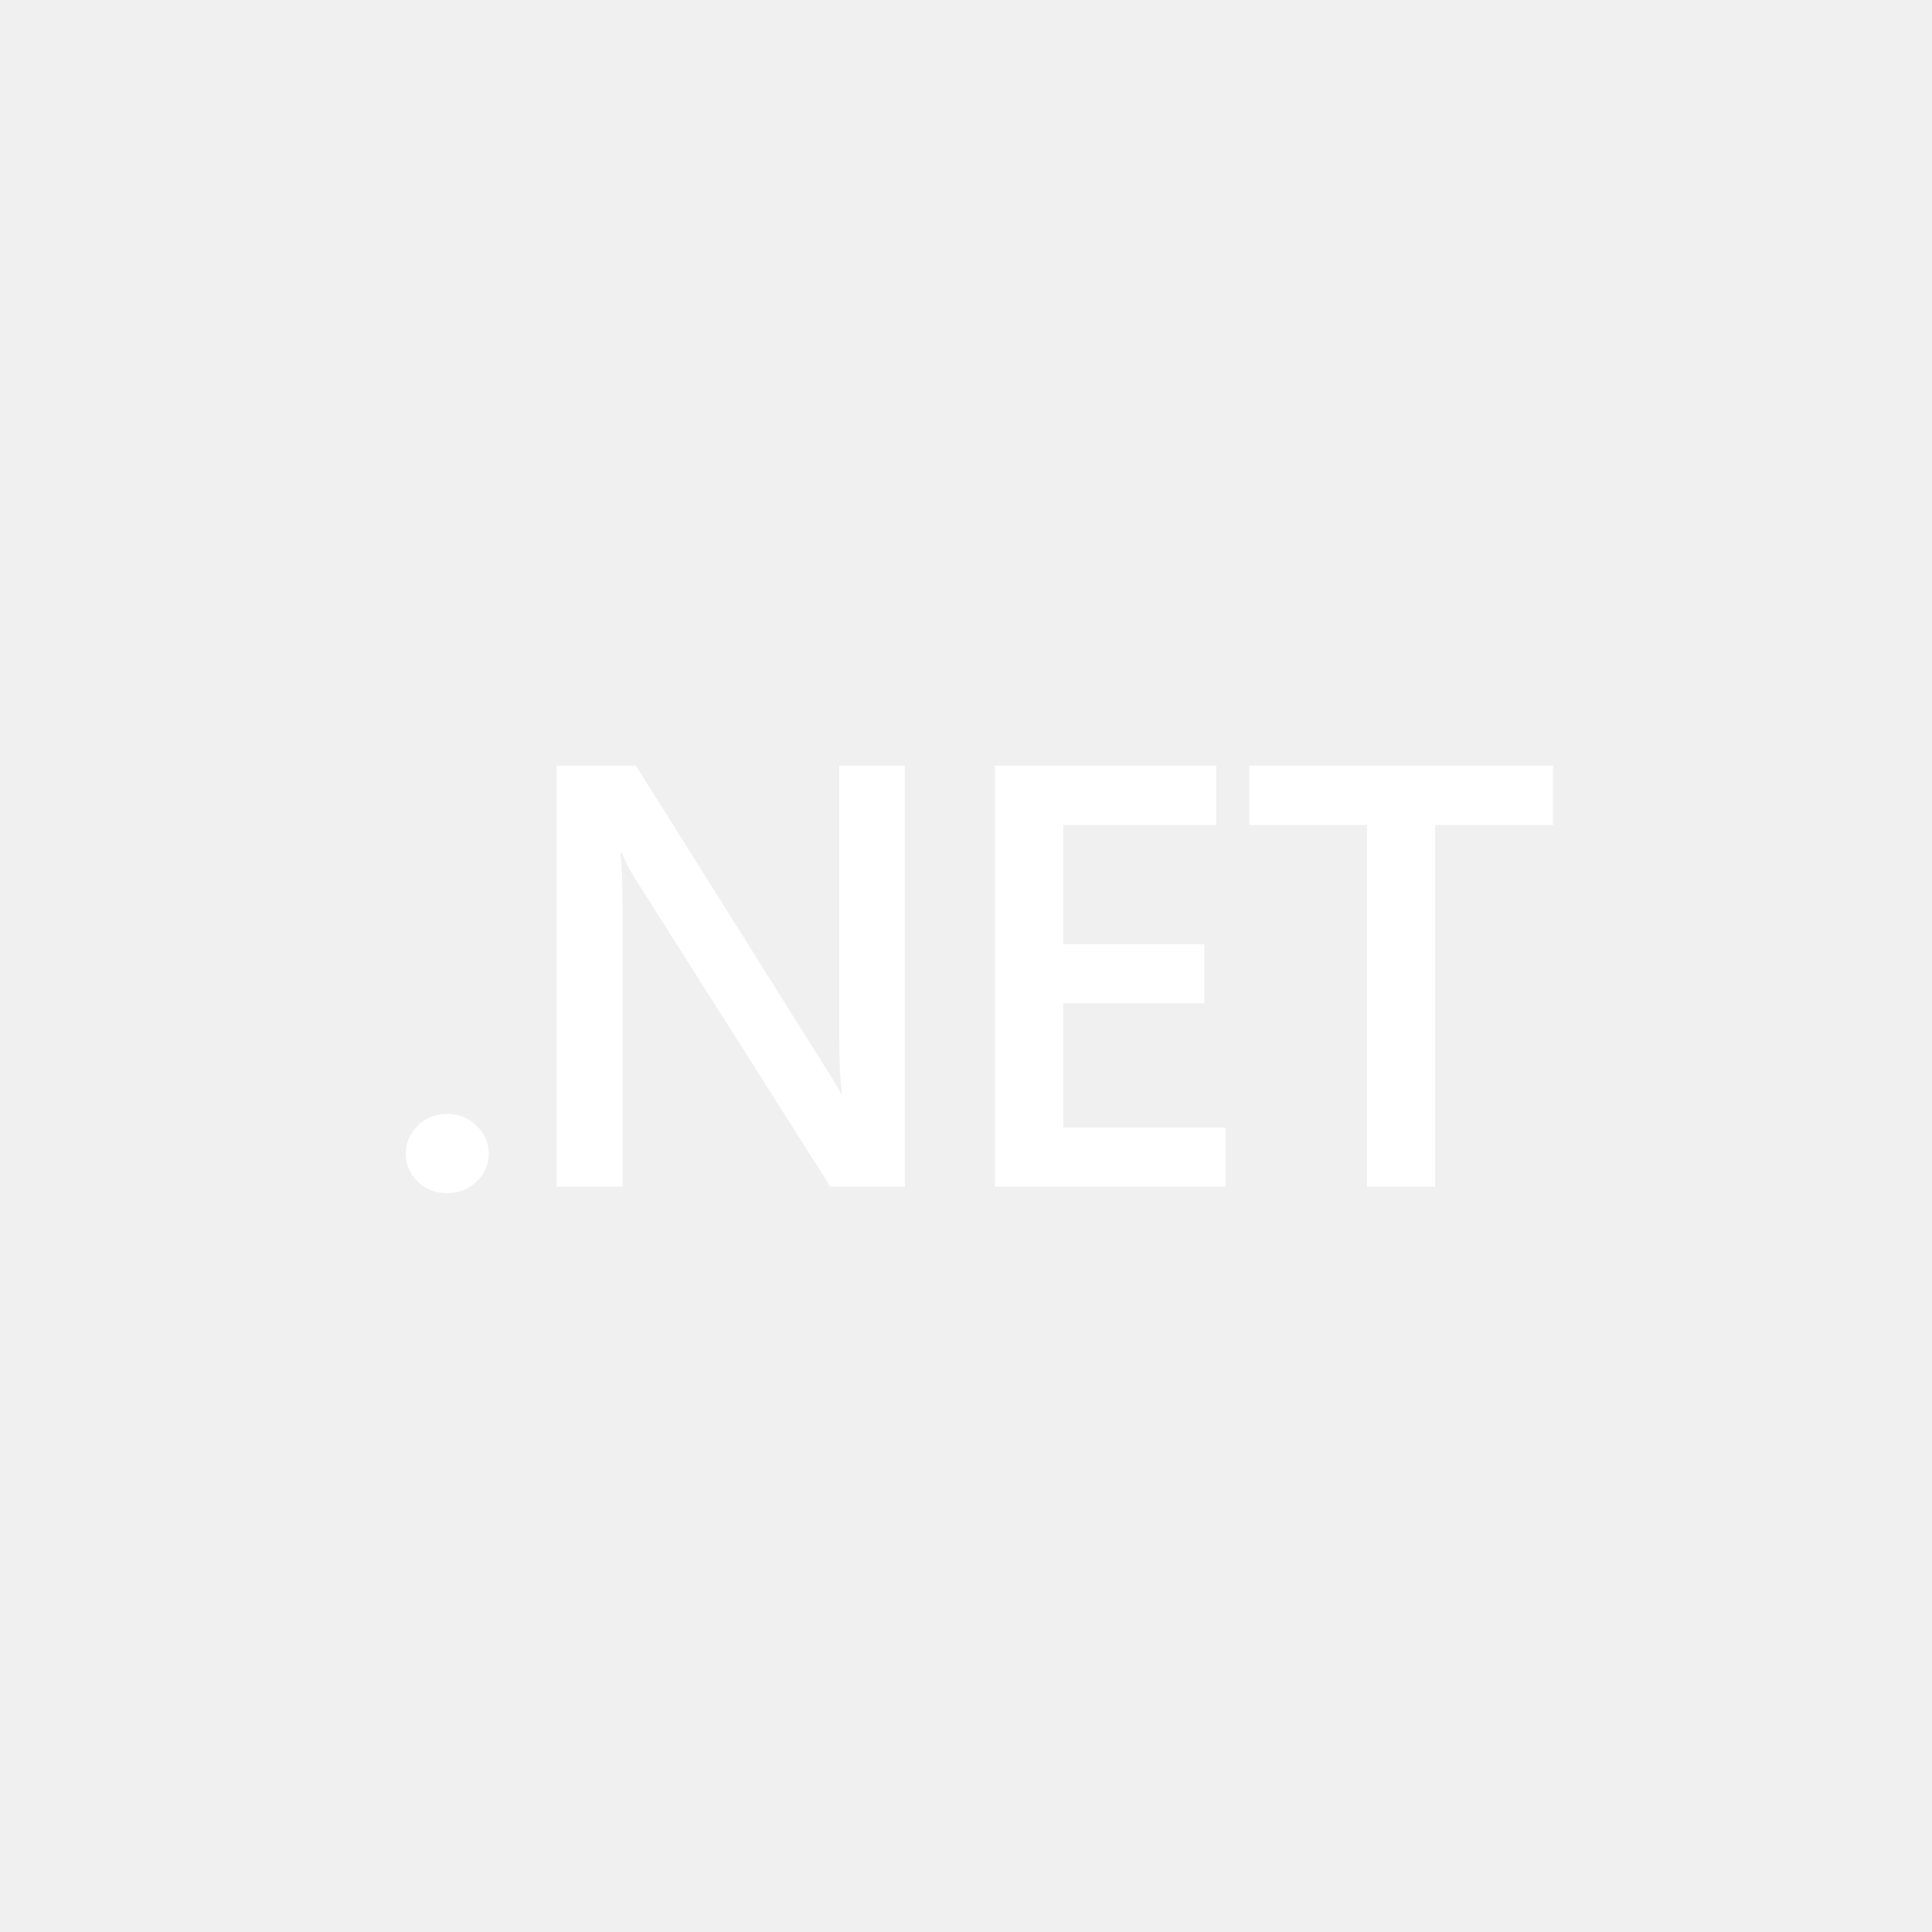
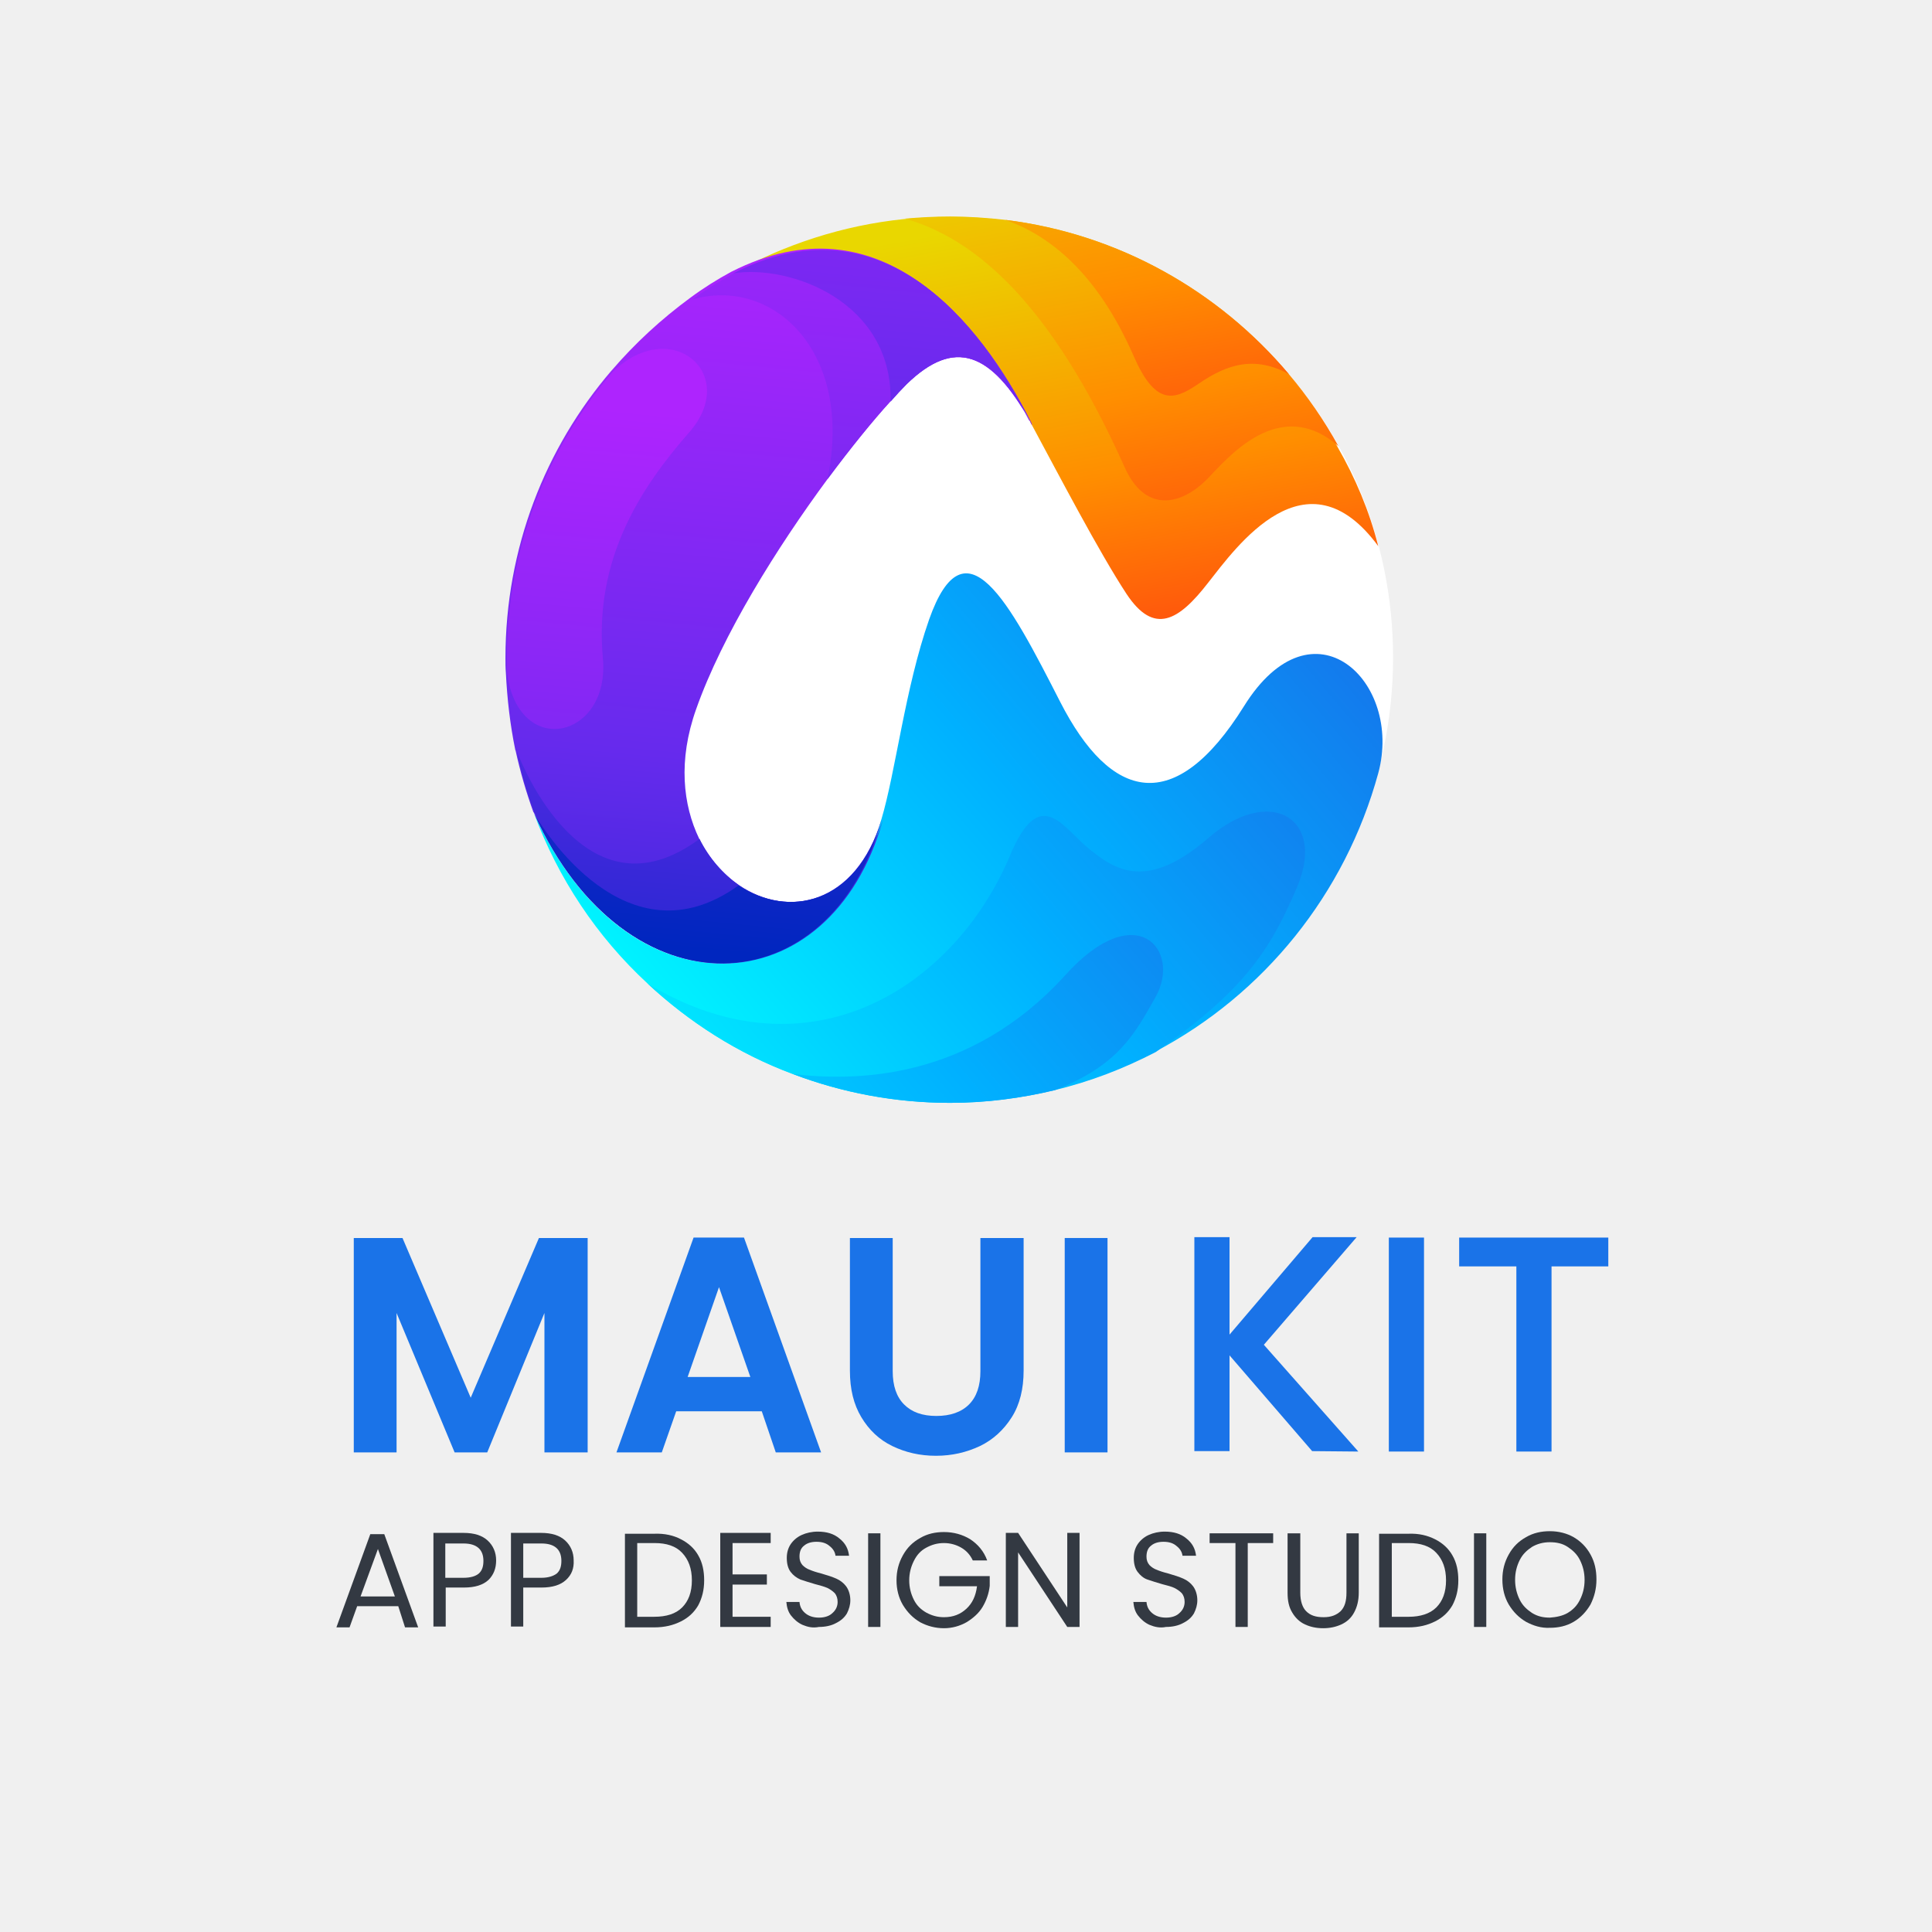
- <svg xmlns="http://www.w3.org/2000/svg" width="456" height="456" viewBox="0 0 456 456" version="1.1" xml:space="preserve" style="fill-rule:evenodd;clip-rule:evenodd;stroke-linejoin:round;stroke-miterlimit:2;">
-   <path d="m 105.5,281.609 c -2.703,0 -5.001,-0.9 -6.893,-2.702 -1.892,-1.848 -2.838,-4.042 -2.838,-6.582 0,-2.587 0.946,-4.804 2.838,-6.652 1.892,-1.848 4.19,-2.772 6.893,-2.772 2.748,0 5.068,0.924 6.96,2.772 1.937,1.848 2.906,4.064 2.906,6.652 0,2.54 -0.968,4.734 -2.906,6.582 -1.892,1.802 -4.212,2.702 -6.96,2.702 z" style="fill:#ffffff;fill-rule:nonzero;stroke-width:0.838" />
-   <path d="M 213.561,280.084 H 195.99 L 149.7,207.054 c -1.171,-1.848 -2.14,-3.765 -2.906,-5.751 h -0.406 c 0.361,2.125 0.541,6.675 0.541,13.65 v 65.132 h -15.543 v -99.36 h 18.719 l 44.737,71.298 c 1.892,2.957 3.109,4.989 3.649,6.098 h 0.27 c -0.45,-2.632 -0.676,-7.09 -0.676,-13.373 v -64.023 h 15.476 z" style="fill:#ffffff;fill-rule:nonzero;stroke-width:0.838" />
-   <path d="m 289.251,280.084 h -54.401 v -99.36 h 52.238 v 13.997 h -36.154 v 28.131 h 33.316 v 13.927 h -33.316 v 29.378 h 38.316 z" style="fill:#ffffff;fill-rule:nonzero;stroke-width:0.838" />
-   <path d="M 366.565,194.721 H 338.722 v 85.363 h -16.084 v -85.363 h -27.775 v -13.997 h 71.701 z" style="fill:#ffffff;fill-rule:nonzero;stroke-width:0.838" />
+ <svg xmlns="http://www.w3.org/2000/svg" version="1.1" id="Layer_1" x="0px" y="0px" viewBox="0 0 456 456" style="enable-background:new 0 0 456 456;" xml:space="preserve">
+   <style type="text/css">
+ 	.st0{fill:#FFFFFF;}
+ 	.st1{fill:url(#SVGID_1_);}
+ 	.st2{fill:url(#SVGID_00000052791782931764903330000002972250233402811787_);}
+ 	.st3{fill:url(#SVGID_00000173847499892284862020000001559144663861203627_);}
+ 	.st4{fill:url(#SVGID_00000119085266644770884810000004883173550481482932_);}
+ 	.st5{fill:url(#SVGID_00000118391609481479606060000007671201964002522256_);}
+ 	.st6{fill:url(#SVGID_00000152263425936339081370000001232436299220731020_);}
+ 	.st7{fill:url(#SVGID_00000039814763264525459540000003880120061106390697_);}
+ 	.st8{fill:url(#SVGID_00000094592789740461220670000004630698789739220388_);}
+ 	.st9{fill:url(#SVGID_00000050620571837309523500000013259871306030912414_);}
+ 	.st10{fill:url(#SVGID_00000007416389483329660950000013860156645116484005_);}
+ 	.st11{fill:url(#SVGID_00000096050689861696955510000014568903155502477702_);}
+ 	.st12{fill:url(#SVGID_00000070816950965042782760000014141611895465588629_);}
+ 	.st13{fill:#1A73E8;}
+ 	.st14{fill:#333942;}
+ </style>
+   <g>
+     <circle class="st0" cx="225.5" cy="155.2" r="103.3" />
+     <g>
+       <linearGradient id="SVGID_1_" gradientUnits="userSpaceOnUse" x1="241.074" y1="72.371" x2="263.374" y2="-52.079" gradientTransform="matrix(1 0 0 -1 0 124)">
+         <stop offset="0" style="stop-color:#E9D700" />
+         <stop offset="0.497" style="stop-color:#FF8E00" />
+         <stop offset="1" style="stop-color:#FF2F15" />
+       </linearGradient>
+       <path class="st1" d="M325.3,128.9c-17-23.1-33.5,0.2-40.2,8.7c-6.9,8.9-12.7,12.4-19.2,2.6c-6.5-9.9-16.1-28.3-22.3-39.8    c-12-23.8-35.2-53.8-70.6-35.9c12.2-6.8,25.9-11.3,40.4-12.8c3.5-0.3,7-0.5,10.7-0.5c4.5,0,8.8,0.3,13,0.8    c26.8,3.3,50.5,16.8,66.9,36.4c4.5,5.2,8.4,11,11.7,17.1C319.9,112.8,323.2,120.6,325.3,128.9z" />
+       <linearGradient id="SVGID_00000046297655271166032820000016002143447041519278_" gradientUnits="userSpaceOnUse" x1="165.125" y1="-126.817" x2="312.835" y2="-1.166" gradientTransform="matrix(1 0 0 -1 0 124)">
+         <stop offset="0" style="stop-color:#00F4FF" />
+         <stop offset="0.497" style="stop-color:#00B1FF" />
+         <stop offset="1" style="stop-color:#176FE9" />
+       </linearGradient>
+       <path style="fill:url(#SVGID_00000046297655271166032820000016002143447041519278_);" d="M325.3,182.5    c-7.8,28.5-27,52.2-52.6,65.7c-7.5,3.9-15.5,7-23.9,9c-7.9,1.9-16.2,3-24.7,3c-13,0-25.5-2.4-37.1-6.8    c-12.9-4.8-24.4-12.2-34.2-21.3c-11.9-11-21.1-24.8-26.8-40.2c21.6,48.3,69.8,45.8,82,1.6c3.4-11.3,5.6-31,11.3-47.3    c8.5-24,18.9-4.1,30.9,19.4c12,23.5,27.1,27.2,43.4,1.1C309.9,140.5,331.2,160.9,325.3,182.5z" />
+       <linearGradient id="SVGID_00000111878490928474126510000013013506866347482765_" gradientUnits="userSpaceOnUse" x1="188.051" y1="67.855" x2="164.071" y2="-183.447" gradientTransform="matrix(1 0 0 -1 0 124)">
+         <stop offset="0" style="stop-color:#AE24FE" />
+         <stop offset="0.493" style="stop-color:#662AED" />
+         <stop offset="1" style="stop-color:#0026BF" />
+       </linearGradient>
+       <path style="fill:url(#SVGID_00000111878490928474126510000013013506866347482765_);" d="M243.6,100.4c-0.2-0.3-0.3-0.6-0.5-1    c-9.2-16.4-17.9-19.7-29.2-8.7c-1.1,1.1-2.4,2.5-3.8,4.1c-4.1,4.5-9.3,10.9-14.8,18.3c-11.8,16-24.8,36.7-31,54.3    c-4.3,12.1-3.1,22.6,0.7,30.5c2.4,4.7,5.7,8.4,9.4,11l0,0c11.5,7.9,27.6,4.7,33.7-15.6c-12.2,44.3-60.3,46.7-82-1.3    c-0.1-0.1-0.1-0.2-0.1-0.2c0-0.1-0.1-0.1-0.1-0.1c-1.7-4.7-3.1-9.5-4.2-14.5c0-0.1,0-0.1-0.1-0.2v-0.1c-1.2-5.9-1.9-11.9-2.2-18.1    l0,0c-0.1-1.1-0.1-2.3-0.1-3.5c0-25.9,9.4-49.6,25-67.8l0.1-0.1c5.5-6.4,11.7-12.1,18.5-17.1l0,0c3.1-2.3,6.3-4.3,9.6-6.1l0.2-0.1    c34.8-17.6,58.1,11.3,70.1,35C243.4,99.7,243.5,100,243.6,100.4z" />
+       <linearGradient id="SVGID_00000047026632986537918550000002997947012886077058_" gradientUnits="userSpaceOnUse" x1="165.316" y1="-157.216" x2="313.028" y2="-31.565" gradientTransform="matrix(1 0 0 -1 0 124)">
+         <stop offset="0" style="stop-color:#00F4FF" />
+         <stop offset="0.497" style="stop-color:#00B1FF" />
+         <stop offset="1" style="stop-color:#176FE9" />
+       </linearGradient>
+       <path style="fill:url(#SVGID_00000047026632986537918550000002997947012886077058_);" d="M306.3,209    c-6.5,15.4-12.7,24.8-33.5,39.3c-7.5,3.9-15.5,7-23.9,9c-7.9,1.9-16.2,3-24.7,3c-13,0-25.5-2.4-37.1-6.8    c-12.9-4.8-24.4-12.2-34.2-21.3c38.2,23,72.5,0.7,85.5-30.3c7.1-17,12.5-6.5,18.7-1.5c6.2,5,13.6,9.9,28.1-2.6    C299.5,185.3,312.9,192.9,306.3,209z" />
+       <linearGradient id="SVGID_00000018943837082932388650000010160982797053935770_" gradientUnits="userSpaceOnUse" x1="150.589" y1="-190.66" x2="298.3" y2="-65.009" gradientTransform="matrix(1 0 0 -1 0 124)">
+         <stop offset="0" style="stop-color:#00F4FF" />
+         <stop offset="0.497" style="stop-color:#00B1FF" />
+         <stop offset="1" style="stop-color:#176FE9" />
+       </linearGradient>
+       <path style="fill:url(#SVGID_00000018943837082932388650000010160982797053935770_);" d="M272.7,235.4c-5,8.9-8.9,16.1-23.7,21.9    c-7.9,1.9-16.2,3-24.7,3c-13,0-25.5-2.4-37.1-6.8c14.3,1.7,41.5,1.7,64.2-23.3C268.2,211.5,279,224.3,272.7,235.4z" />
+       <linearGradient id="SVGID_00000041275321314304412740000012985168424482907533_" gradientUnits="userSpaceOnUse" x1="180.434" y1="98.201" x2="156.455" y2="-153.1" gradientTransform="matrix(1 0 0 -1 0 124)">
+         <stop offset="0" style="stop-color:#AE24FE" />
+         <stop offset="0.493" style="stop-color:#662AED" />
+         <stop offset="1" style="stop-color:#0026BF" />
+       </linearGradient>
+       <path style="fill:url(#SVGID_00000041275321314304412740000012985168424482907533_);" d="M174.5,209L174.5,209    c-3.8-2.6-7.1-6.3-9.4-11c-27,20-42-17.8-43.1-20.6c1,5,2.4,9.9,4.2,14.5c0,0,0,0,0.1,0.1c0,0.1,0.1,0.1,0.1,0.2    c21.6,48,69.6,45.5,82,1.3C202,213.7,186,216.7,174.5,209z" />
+       <linearGradient id="SVGID_00000106131292175061078450000017500989296319499914_" gradientUnits="userSpaceOnUse" x1="145.64" y1="27.549" x2="121.661" y2="-223.754" gradientTransform="matrix(1 0 0 -1 0 124)">
+         <stop offset="0" style="stop-color:#AE24FE" />
+         <stop offset="0.493" style="stop-color:#662AED" />
+         <stop offset="1" style="stop-color:#0026BF" />
+       </linearGradient>
+       <path style="fill:url(#SVGID_00000106131292175061078450000017500989296319499914_);" d="M162.7,102    c-11.2,12.8-22.6,29.7-20.4,53.4c1.7,18.8-19.7,23.9-22.6,3.7l0,0c-0.1-1.1-0.1-2.3-0.1-3.5c0-25.9,9.4-49.6,25-67.8l0.1-0.1    C158.6,74.4,174.6,88.4,162.7,102z" />
+       <linearGradient id="SVGID_00000067956046863401234840000012431080781503084212_" gradientUnits="userSpaceOnUse" x1="208.942" y1="95.482" x2="184.963" y2="-155.824" gradientTransform="matrix(1 0 0 -1 0 124)">
+         <stop offset="0" style="stop-color:#AE24FE" />
+         <stop offset="0.493" style="stop-color:#662AED" />
+         <stop offset="1" style="stop-color:#0026BF" />
+       </linearGradient>
+       <path style="fill:url(#SVGID_00000067956046863401234840000012431080781503084212_);" d="M243.6,100.4c-0.2-0.3-0.3-0.6-0.5-1    c-9.2-16.4-17.9-19.7-29.2-8.7c-1.1,1.1-2.4,2.5-3.8,4.1c-4.1,4.5-9.3,10.9-14.8,18.3c6.3-30.3-13.1-47.9-31.9-42.4    c3.1-2.3,6.3-4.3,9.6-6.1l0.2-0.1c34.8-17.6,58.1,11.3,70.1,35C243.4,99.7,243.5,100,243.6,100.4z" />
+       <linearGradient id="SVGID_00000116214377670282127470000017514409612746220934_" gradientUnits="userSpaceOnUse" x1="256.363" y1="92.356" x2="278.664" y2="-32.098" gradientTransform="matrix(1 0 0 -1 0 124)">
+         <stop offset="0" style="stop-color:#E9D700" />
+         <stop offset="0.497" style="stop-color:#FF8E00" />
+         <stop offset="1" style="stop-color:#FF2F15" />
+       </linearGradient>
+       <path style="fill:url(#SVGID_00000116214377670282127470000017514409612746220934_);" d="M304.2,88.3    c-16.5-19.6-40.2-33.1-66.9-36.4c-4.3-0.5-8.7-0.8-13-0.8c-3.7,0-7.2,0.2-10.7,0.5c16.1,4.6,34.2,19.2,51.9,58.8    c4.7,10.4,12.9,9.2,19.4,2.7c4.7-4.8,17-20,31-7.8C312.6,99.3,308.6,93.5,304.2,88.3z" />
+       <linearGradient id="SVGID_00000007410102994902082400000008285876668789748609_" gradientUnits="userSpaceOnUse" x1="259.085" y1="118.998" x2="281.385" y2="-5.452" gradientTransform="matrix(1 0 0 -1 0 124)">
+         <stop offset="0" style="stop-color:#E9D700" />
+         <stop offset="0.497" style="stop-color:#FF8E00" />
+         <stop offset="1" style="stop-color:#FF2F15" />
+       </linearGradient>
+       <path style="fill:url(#SVGID_00000007410102994902082400000008285876668789748609_);" d="M304.2,88.3c-9.4-5.2-16.5-1-21.8,2.6    c-5.5,3.7-9.8,4.6-14.8-6.8c-9-20.6-20.7-28.8-30.3-32.2C264.1,55.2,287.6,68.7,304.2,88.3z" />
+       <linearGradient id="SVGID_00000152258882370781310250000005230278940542026916_" gradientUnits="userSpaceOnUse" x1="188.086" y1="151.185" x2="164.107" y2="-100.118" gradientTransform="matrix(1 0 0 -1 0 124)">
+         <stop offset="0" style="stop-color:#AE24FE" />
+         <stop offset="0.493" style="stop-color:#662AED" />
+         <stop offset="1" style="stop-color:#0026BF" />
+       </linearGradient>
+       <path style="fill:url(#SVGID_00000152258882370781310250000005230278940542026916_);" d="M208.1,193.4    c-12.2,44.3-60.3,46.7-82-1.3c1.9,3.2,21.8,35.9,48.2,16.9l0,0C186,216.7,202,213.7,208.1,193.4z" />
+       <linearGradient id="SVGID_00000155846653136312633160000016995724324561014421_" gradientUnits="userSpaceOnUse" x1="218.308" y1="148.509" x2="194.329" y2="-102.793" gradientTransform="matrix(1 0 0 -1 0 124)">
+         <stop offset="0" style="stop-color:#AE24FE" />
+         <stop offset="0.493" style="stop-color:#662AED" />
+         <stop offset="1" style="stop-color:#0026BF" />
+       </linearGradient>
+       <path style="fill:url(#SVGID_00000155846653136312633160000016995724324561014421_);" d="M243.2,99.4L243.2,99.4    C234,83,225.3,79.7,214,90.7c-1.1,1.1-2.4,2.5-3.8,4.1c0.5-23.5-23.5-32.4-37.1-30.3l0.2-0.1C208,46.8,231.1,75.7,243.2,99.4z" />
+     </g>
+   </g>
+   <g>
+     <path class="st13" d="M138.7,292.2v50.6h-10.2v-32.9L115,342.8h-7.7l-13.7-32.9v32.9H83.5v-50.6H95l16.1,37.7l16.1-37.7   L138.7,292.2L138.7,292.2z" />
+     <path class="st13" d="M179.8,333.1h-20.2l-3.4,9.7h-10.7l18.2-50.7h11.9l18.2,50.7h-10.7L179.8,333.1z M177.1,325l-7.4-21.2   l-7.4,21.2H177.1z" />
+     <path class="st13" d="M210.7,292.2v31.4c0,3.5,0.9,6.1,2.7,7.9s4.3,2.7,7.6,2.7s5.9-0.9,7.7-2.7c1.8-1.8,2.7-4.4,2.7-7.9v-31.4   h10.2v31.3c0,4.3-0.9,8-2.8,11c-1.9,3-4.4,5.3-7.5,6.8c-3.2,1.5-6.6,2.3-10.4,2.3c-3.8,0-7.2-0.8-10.3-2.3s-5.5-3.8-7.3-6.8   s-2.7-6.6-2.7-11v-31.3H210.7z" />
+     <path class="st13" d="M261.4,292.2v50.6h-10.1v-50.6H261.4z" />
+   </g>
+   <g>
+     <path class="st13" d="M309.7,342.5l-19.5-22.6v22.6h-8.3V292h8.3v23l19.6-23h10.4l-21.9,25.4l22.3,25.2L309.7,342.5L309.7,342.5z" />
+     <path class="st13" d="M336.1,292.1v50.5h-8.3v-50.5H336.1L336.1,292.1z" />
+     <path class="st13" d="M379.6,292.1v6.8h-13.4v43.7h-8.3v-43.7h-13.5v-6.8H379.6z" />
+   </g>
+   <g>
+     <path class="st14" d="M94,379.1h-9.7l-1.8,5h-3.1l8-22h3.3l8,22h-3.1L94,379.1z M93.2,376.8l-4-11.2l-4.1,11.2H93.2z" />
+     <path class="st14" d="M115.3,372.9c-1.3,1.2-3.2,1.8-5.8,1.8h-4.3v9.2h-2.9v-22.1h7.1c2.5,0,4.4,0.6,5.7,1.8c1.3,1.2,2,2.8,2,4.7   C117.1,370.2,116.5,371.7,115.3,372.9z M113,371.4c0.8-0.7,1.1-1.7,1.1-3c0-2.7-1.6-4.1-4.7-4.1h-4.3v8.1h4.3   C111.1,372.4,112.3,372,113,371.4z" />
+     <path class="st14" d="M133.6,372.9c-1.3,1.2-3.2,1.8-5.8,1.8h-4.3v9.2h-2.9v-22.1h7.1c2.5,0,4.4,0.6,5.7,1.8s2,2.8,2,4.7   C135.5,370.2,134.9,371.7,133.6,372.9z M131.4,371.4c0.8-0.7,1.1-1.7,1.1-3c0-2.7-1.6-4.1-4.7-4.1h-4.3v8.1h4.3   C129.4,372.4,130.6,372,131.4,371.4z" />
+     <path class="st14" d="M160.7,363.3c1.8,0.9,3.2,2.2,4.1,3.8c1,1.7,1.4,3.7,1.4,5.9c0,2.3-0.5,4.2-1.4,5.9c-1,1.7-2.3,2.9-4.1,3.8   s-3.8,1.4-6.3,1.4h-6.9V362h6.9C156.9,361.9,159,362.4,160.7,363.3z M161,379.4c1.5-1.5,2.3-3.6,2.3-6.4s-0.8-4.9-2.3-6.5   s-3.7-2.3-6.5-2.3h-4.1v17.4h4C157.3,381.6,159.5,380.9,161,379.4z" />
+     <path class="st14" d="M172.9,364.2v7.4h8.1v2.4h-8.1v7.6h9v2.4H170v-22.2h11.9v2.4L172.9,364.2L172.9,364.2z" />
+     <path class="st14" d="M189.4,383.5c-1.1-0.5-2-1.3-2.7-2.2c-0.7-0.9-1-2-1.1-3.2h3.1c0.1,1.1,0.5,1.9,1.3,2.6s1.9,1.1,3.3,1.1   c1.4,0,2.5-0.4,3.2-1.1c0.8-0.7,1.2-1.6,1.2-2.6c0-0.8-0.2-1.5-0.7-2.1c-0.5-0.5-1.1-0.9-1.7-1.2c-0.7-0.3-1.7-0.6-2.9-0.9   c-1.4-0.4-2.6-0.8-3.5-1.1c-0.9-0.4-1.7-1-2.3-1.8s-0.9-1.9-0.9-3.3c0-1.2,0.3-2.3,0.9-3.2c0.6-0.9,1.5-1.7,2.6-2.2   s2.4-0.8,3.8-0.8c2.1,0,3.8,0.5,5.1,1.6c1.4,1.1,2.1,2.4,2.3,4.1h-3.2c-0.1-0.8-0.5-1.6-1.4-2.3c-0.8-0.7-1.8-1-3.1-1   c-1.2,0-2.2,0.3-2.9,0.9c-0.8,0.6-1.1,1.5-1.1,2.6c0,0.8,0.2,1.4,0.7,2c0.5,0.5,1.1,0.9,1.7,1.1c0.7,0.3,1.6,0.6,2.8,0.9   c1.4,0.4,2.6,0.8,3.5,1.2c0.9,0.4,1.7,1,2.3,1.8s1,2,1,3.3c0,1.1-0.3,2.1-0.8,3.1c-0.6,1-1.4,1.7-2.6,2.3c-1.1,0.6-2.5,0.9-4,0.9   C191.8,384.3,190.6,384,189.4,383.5z" />
+     <path class="st14" d="M207.8,361.9V384h-2.9v-22.1H207.8z" />
+     <path class="st14" d="M229.6,368.3c-0.6-1.3-1.5-2.3-2.7-3s-2.6-1.1-4.1-1.1c-1.6,0-2.9,0.4-4.2,1.1s-2.2,1.7-2.9,3.1   s-1.1,2.9-1.1,4.6s0.4,3.2,1.1,4.6c0.7,1.4,1.7,2.3,2.9,3c1.3,0.7,2.6,1.1,4.2,1.1c2.2,0,3.9-0.7,5.3-2s2.2-3,2.5-5.3h-8.9V372   h11.9v2.3c-0.2,1.8-0.8,3.5-1.7,5s-2.3,2.7-3.8,3.6c-1.6,0.9-3.4,1.4-5.3,1.4c-2,0-3.9-0.5-5.6-1.4c-1.7-1-3-2.3-4.1-4.1   c-1-1.7-1.5-3.7-1.5-5.8c0-2.2,0.5-4.1,1.5-5.9s2.3-3.1,4.1-4.1c1.7-1,3.6-1.4,5.6-1.4c2.3,0,4.4,0.6,6.2,1.7c1.8,1.2,3.2,2.8,4,5   L229.6,368.3L229.6,368.3z" />
+     <path class="st14" d="M254.8,384h-2.9l-11.6-17.6V384h-2.9v-22.2h2.9l11.6,17.6v-17.6h2.9V384L254.8,384z" />
+     <path class="st14" d="M271.3,383.5c-1.1-0.5-2-1.3-2.7-2.2c-0.7-0.9-1-2-1.1-3.2h3.1c0.1,1.1,0.5,1.9,1.3,2.6s1.9,1.1,3.3,1.1   s2.5-0.4,3.2-1.1c0.8-0.7,1.2-1.6,1.2-2.6c0-0.8-0.2-1.5-0.7-2.1c-0.5-0.5-1.1-0.9-1.7-1.2s-1.7-0.6-2.9-0.9   c-1.4-0.4-2.6-0.8-3.5-1.1s-1.7-1-2.3-1.8s-0.9-1.9-0.9-3.3c0-1.2,0.3-2.3,0.9-3.2c0.6-0.9,1.5-1.7,2.6-2.2s2.4-0.8,3.8-0.8   c2.1,0,3.8,0.5,5.1,1.6c1.4,1.1,2.1,2.4,2.3,4.1h-3.2c-0.1-0.8-0.5-1.6-1.4-2.3c-0.8-0.7-1.8-1-3.1-1c-1.2,0-2.2,0.3-2.9,0.9   c-0.8,0.6-1.1,1.5-1.1,2.6c0,0.8,0.2,1.4,0.7,2c0.5,0.5,1.1,0.9,1.7,1.1c0.7,0.3,1.6,0.6,2.8,0.9c1.4,0.4,2.6,0.8,3.5,1.2   s1.7,1,2.3,1.8s1,2,1,3.3c0,1.1-0.3,2.1-0.8,3.1c-0.6,1-1.4,1.7-2.6,2.3c-1.1,0.6-2.5,0.9-4,0.9C273.8,384.3,272.5,384,271.3,383.5   z" />
+     <path class="st14" d="M300.5,361.9v2.3h-6V384h-2.9v-19.8h-6.1v-2.3L300.5,361.9L300.5,361.9z" />
+     <path class="st14" d="M306.9,361.9v14c0,2,0.5,3.5,1.4,4.4c1,1,2.3,1.4,4.1,1.4s3-0.5,4-1.4c1-1,1.4-2.4,1.4-4.4v-14h2.9v14   c0,1.9-0.4,3.4-1.1,4.7s-1.7,2.2-3,2.8c-1.3,0.6-2.7,0.9-4.3,0.9c-1.6,0-3-0.3-4.3-0.9s-2.3-1.6-3-2.8c-0.8-1.3-1.1-2.8-1.1-4.7   v-14H306.9z" />
+     <path class="st14" d="M338.7,363.3c1.8,0.9,3.2,2.2,4.1,3.8c1,1.7,1.4,3.7,1.4,5.9c0,2.3-0.5,4.2-1.4,5.9c-1,1.7-2.3,2.9-4.1,3.8   c-1.8,0.9-3.8,1.4-6.3,1.4h-6.9V362h6.9C334.9,361.9,336.9,362.4,338.7,363.3z M339,379.4c1.5-1.5,2.3-3.6,2.3-6.4   s-0.8-4.9-2.3-6.5s-3.7-2.3-6.5-2.3h-4v17.4h4C335.2,381.6,337.5,380.9,339,379.4z" />
+     <path class="st14" d="M350.8,361.9V384h-2.9v-22.1H350.8z" />
+     <path class="st14" d="M360.2,382.8c-1.7-1-3-2.3-4.1-4.1c-1-1.7-1.5-3.7-1.5-5.9s0.5-4.1,1.5-5.9s2.3-3.1,4.1-4.1   c1.7-1,3.6-1.4,5.6-1.4c2.1,0,4,0.5,5.6,1.4c1.7,1,3,2.3,4,4.1s1.4,3.7,1.4,5.9s-0.5,4.1-1.4,5.9c-1,1.7-2.3,3.1-4,4.1   s-3.6,1.4-5.6,1.4C363.7,384.3,361.9,383.7,360.2,382.8z M370,380.7c1.3-0.8,2.2-1.7,2.9-3.1c0.7-1.4,1.1-2.9,1.1-4.7   c0-1.8-0.4-3.3-1.1-4.7c-0.7-1.4-1.7-2.3-2.9-3.1c-1.2-0.8-2.6-1.1-4.2-1.1s-3,0.4-4.2,1.1c-1.2,0.8-2.2,1.7-2.9,3.1   c-0.7,1.4-1.1,2.9-1.1,4.7c0,1.7,0.4,3.3,1.1,4.7c0.7,1.4,1.7,2.3,2.9,3.1c1.3,0.8,2.6,1.1,4.2,1.1   C367.3,381.7,368.8,381.4,370,380.7z" />
+   </g>
</svg>
